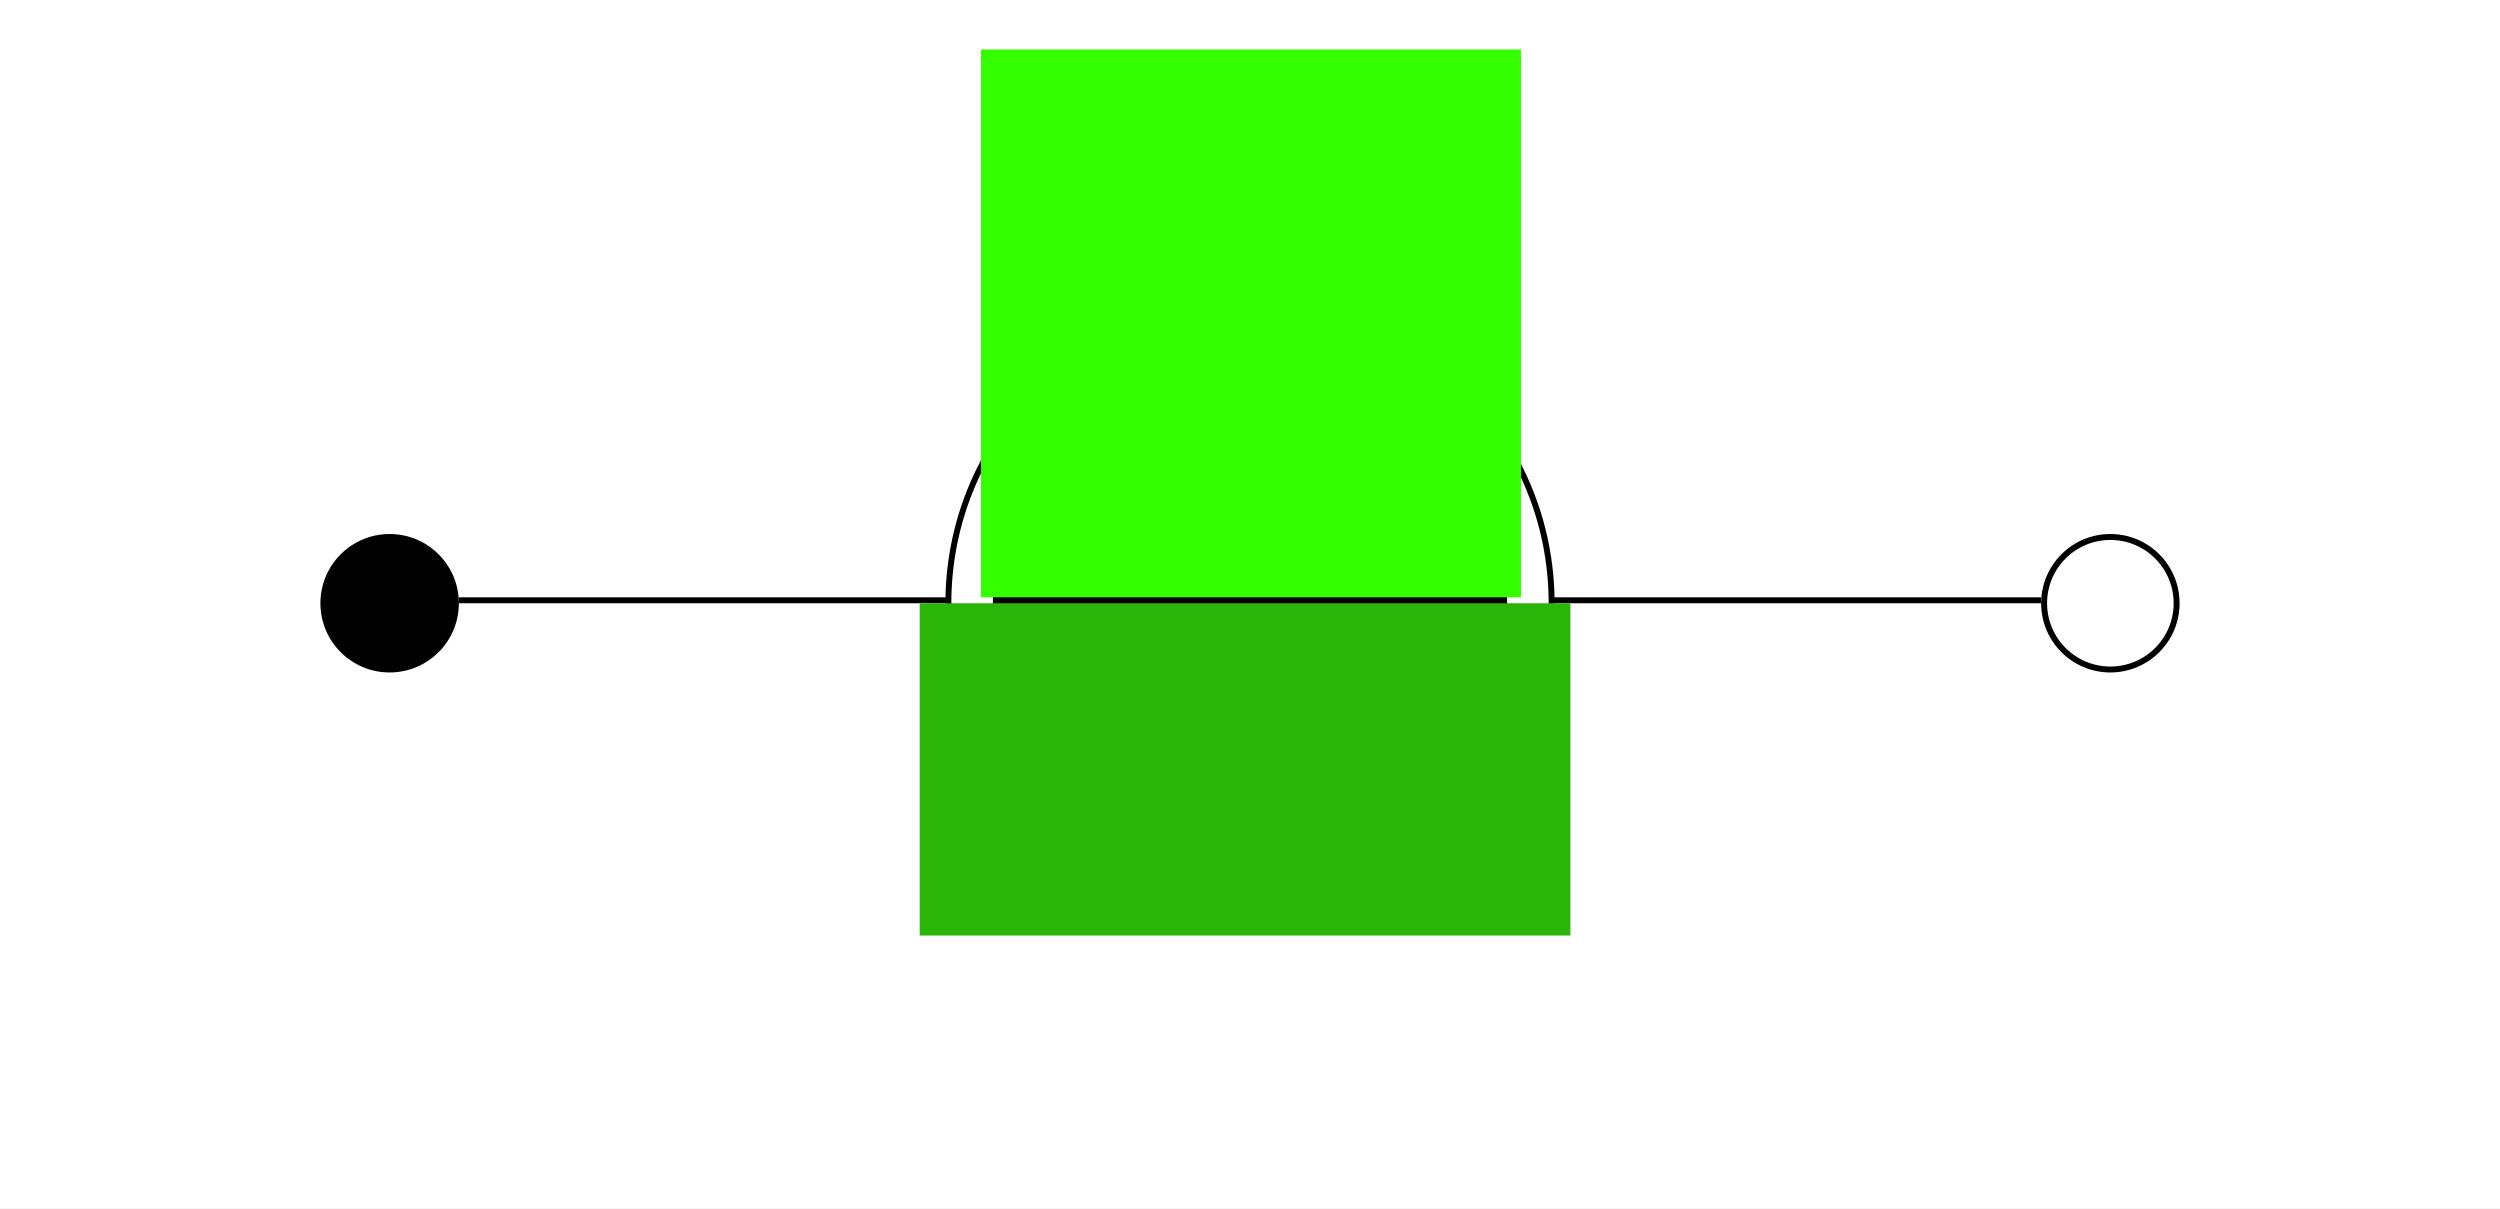
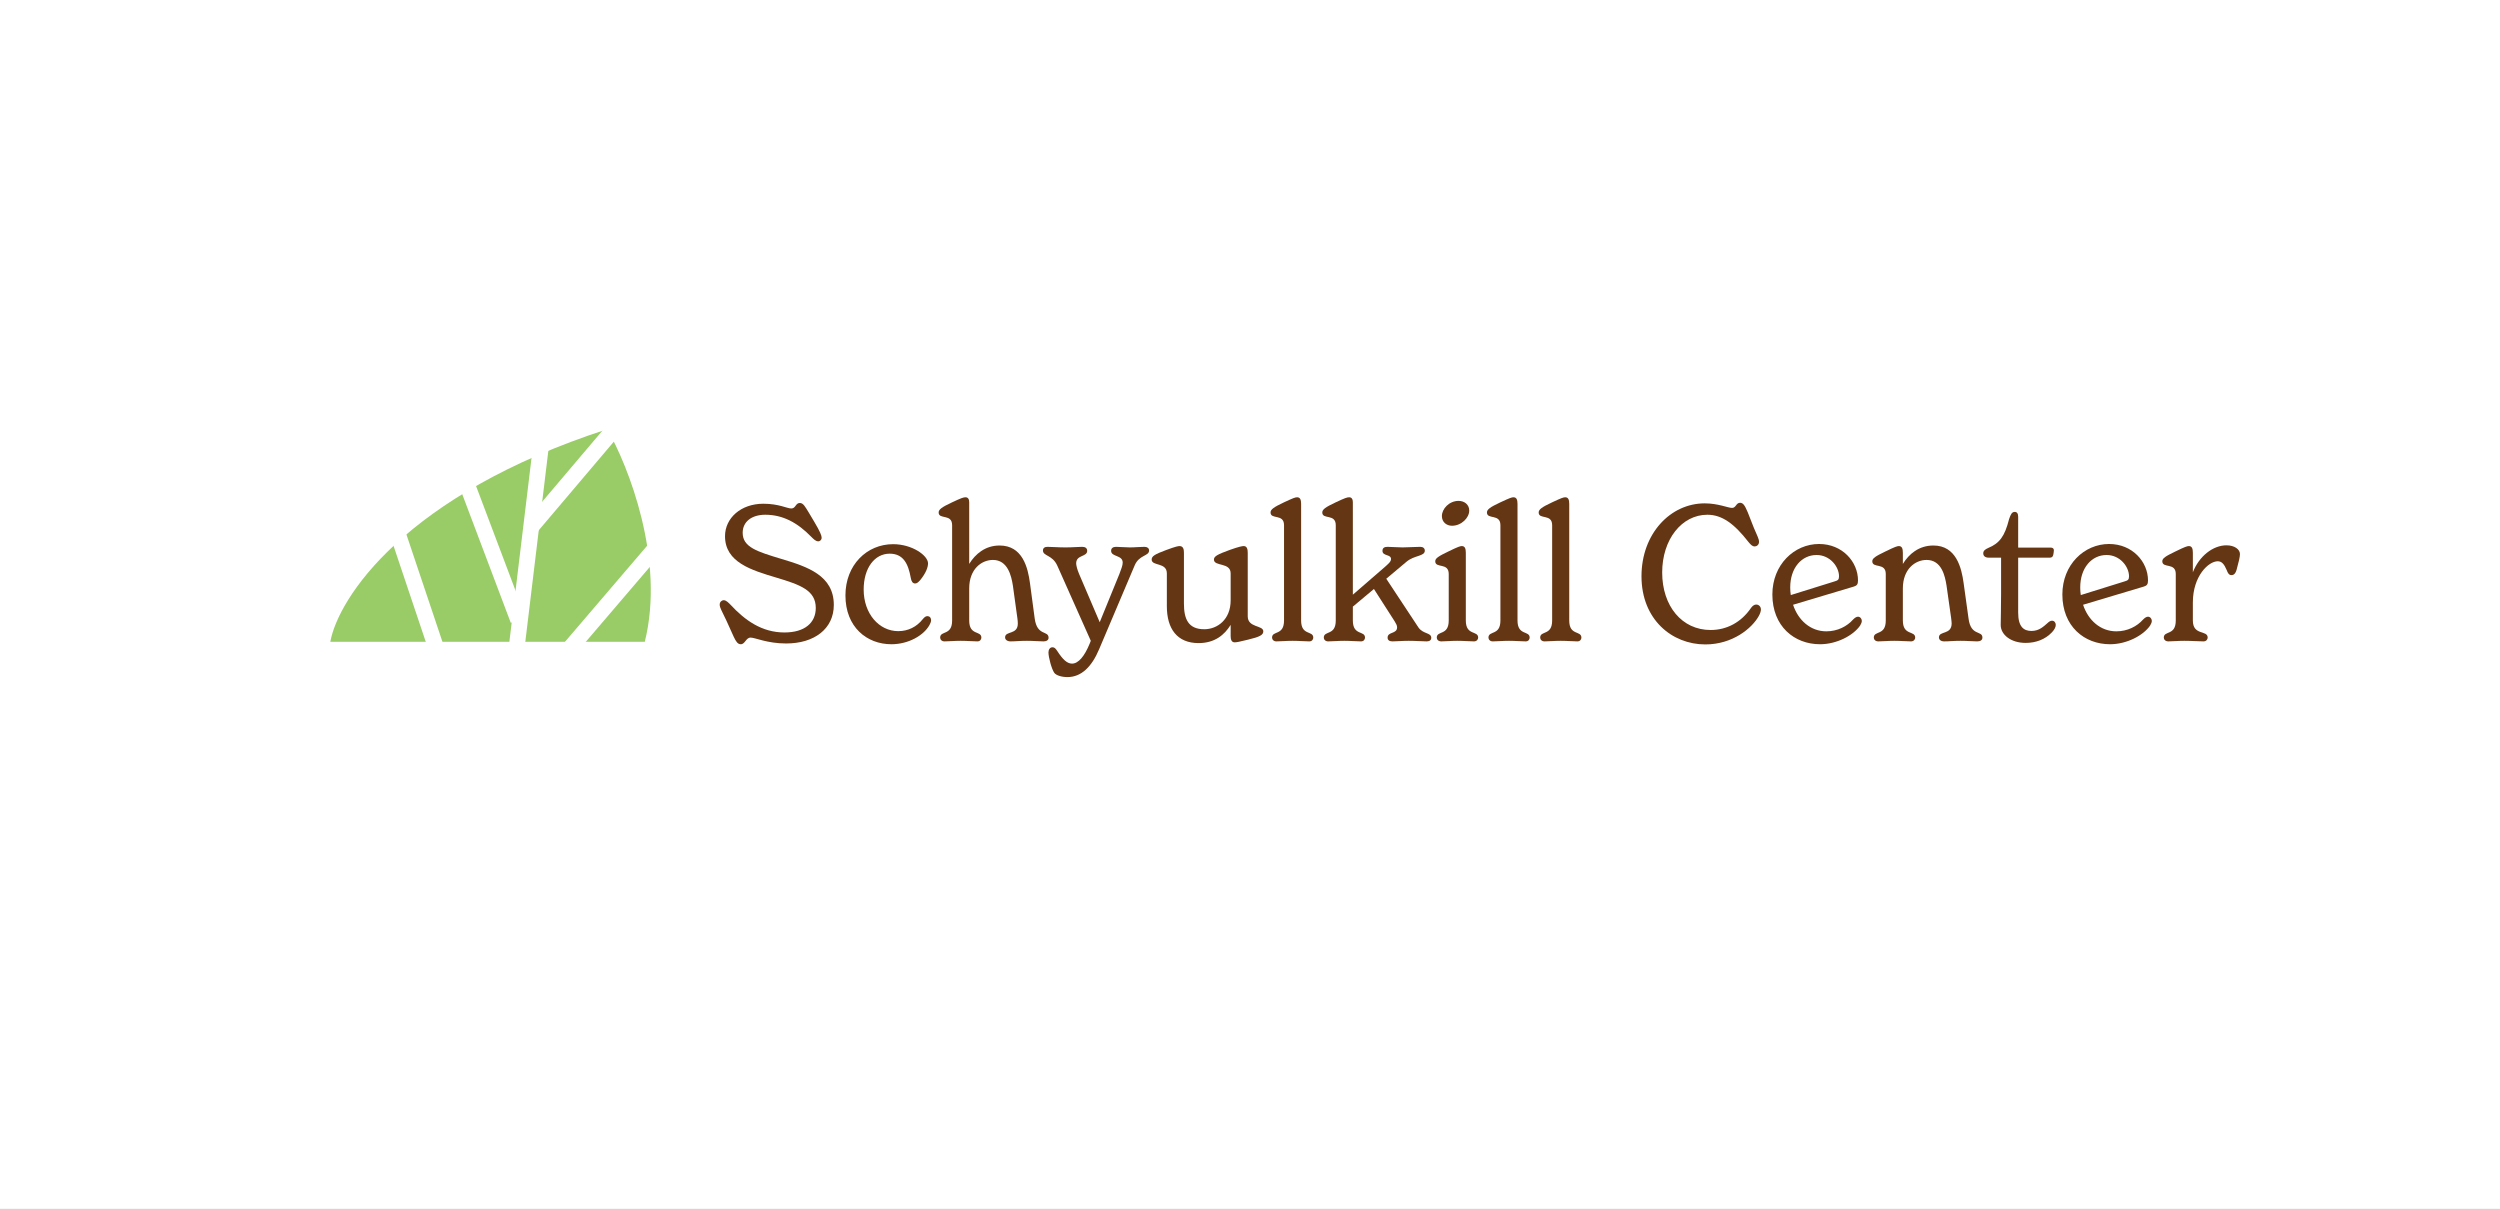
<svg xmlns="http://www.w3.org/2000/svg" width="1264" height="611" viewBox="0 0 1264 611" fill="none">
  <g id="line-animation">
    <rect width="1264" height="611" fill="white" />
-     <line id="center-line" x1="232" y1="303.5" x2="1032" y2="303.5" stroke="black" stroke-width="3" />
-     <circle id="left-ball" cx="197" cy="305" r="35" fill="black" />
-     <circle id="right-ball" cx="1067" cy="305" r="33.5" fill="white" stroke="black" stroke-width="3" />
-     <circle id="center-outline" cx="632" cy="305" r="152.5" fill="white" stroke="black" stroke-width="3" />
-     <circle id="center" cx="632" cy="305" r="130" fill="black" />
-     <rect id="top-clip" x="496" y="25" width="273" height="277" fill="#33FF00" />
-     <rect id="bottom-clip" x="465" y="305" width="329" height="168" fill="#2AB508" />
+     <path id="leaf" d="M307 217C204.6 250.2 171 302.5 167 324.5H326C336.4 282.9 317.667 235.5 307 217Z" fill="#99CC66" />
+     <path id="stems" d="M233.5 238L262 313.5M222 332L198 260.5M268.5 266.5L313 214M284.5 332L340.5 266.5" stroke="white" stroke-width="8" />
+     <path id="center" d="M273.5 225.5L260 337.5" stroke="white" stroke-width="8" />
+     <g id="Schyulkill Center">
+       <path d="M374.536 325.728C376.744 325.728 377.128 322.368 379.528 322.368C381.832 322.368 387.88 325.344 397.48 325.344C411.688 325.344 421.576 317.952 421.576 305.856C421.576 290.976 408.328 286.56 395.176 282.624C382.792 278.88 375.496 276.672 375.496 269.376C375.496 263.808 380.008 260.256 386.92 260.256C395.848 260.256 403.24 264.288 410.152 271.392C411.4 272.64 412.456 273.696 413.704 273.696C414.664 273.696 415.432 272.832 415.432 271.968C415.432 270.816 414.76 268.992 411.688 263.808L409 259.296C407.08 256.128 406.12 254.304 404.392 254.304C402.184 254.304 402.376 257.088 400.072 257.088C397.96 257.088 393.832 254.688 385.96 254.688C374.536 254.688 366.568 261.984 366.568 271.104C366.568 284.352 380.008 288.288 392.488 292.032C404.68 295.68 412.456 298.464 412.456 307.392C412.456 314.88 406.888 319.776 396.616 319.776C385.192 319.776 376.648 313.632 369.352 305.76C368.584 304.992 367.24 303.456 365.896 303.456C364.936 303.456 363.88 304.32 363.88 305.664C363.88 307.296 364.84 308.544 367.336 313.92L370.984 321.984C372.136 324.384 373 325.728 374.536 325.728Z" fill="#653614" />
+       <path d="M450.686 325.728C459.422 325.728 467.006 321.216 469.886 316.128C470.366 315.264 470.75 314.4 470.75 313.632C470.75 312.288 469.982 311.52 468.926 311.52C468.158 311.52 467.486 311.904 466.622 312.96C463.454 316.992 459.134 319.104 454.142 319.104C444.446 319.104 436.67 310.272 436.67 298.08C436.67 287.136 442.238 279.936 449.822 279.936C456.83 279.936 459.23 285.216 460.478 292.128C460.766 293.952 461.438 295.008 462.686 295.008C463.646 295.008 464.318 294.336 465.278 293.28C468.254 289.632 469.214 286.656 469.214 284.832C469.214 280.896 461.246 275.136 451.55 275.136C438.302 275.136 427.454 285.6 427.454 301.056C427.454 316.992 438.206 325.728 450.686 325.728Z" fill="#653614" />
+       <path d="M523.152 312.768L520.752 294.816C519.696 286.944 517.008 275.808 505.392 275.808C498.096 275.808 493.104 280.128 490.032 285.12V253.92C490.032 252.576 489.552 251.424 488.208 251.424C487.152 251.424 486.192 251.712 481.296 254.016C476.208 256.416 474.576 257.568 474.576 259.104C474.576 262.848 481.392 259.584 481.392 265.536V313.728C481.392 321.504 475.344 318.72 475.344 322.368C475.344 323.232 476.016 324.288 477.552 324.288C479.664 324.288 482.352 324 485.712 324C489.168 324 492.048 324.288 494.16 324.288C495.6 324.288 496.176 323.232 496.176 322.368C496.176 318.72 490.032 321.504 490.032 313.728V297.504C490.032 287.712 496.272 283.104 502.032 283.104C509.52 283.104 511.344 291.168 512.112 296.064L514.416 312.768C514.512 313.536 514.608 314.496 514.608 315.264C514.608 321.12 508.176 318.816 508.176 322.272C508.176 323.424 509.232 324.288 510.96 324.288C513.552 324.288 515.184 324 519.216 324C523.056 324 524.976 324.288 527.568 324.288C529.008 324.288 530.16 323.712 530.16 322.464C530.16 318.624 524.4 321.792 523.152 312.768Z" fill="#653614" />
+       <path d="M578.675 276.48C576.275 276.48 573.971 276.768 571.283 276.768C568.787 276.768 566.195 276.48 564.275 276.48C562.739 276.48 561.779 277.152 561.779 278.496C561.779 281.664 567.635 280.512 567.635 284.448C567.635 285.888 566.963 287.52 566.003 290.112L556.019 314.592L545.555 290.112C544.499 287.616 544.115 285.6 544.115 284.832C544.115 280.416 549.683 281.664 549.683 278.496C549.683 277.152 548.723 276.48 547.187 276.48C545.075 276.48 542.387 276.768 538.739 276.768C534.611 276.768 532.019 276.48 529.523 276.48C528.275 276.48 527.315 277.056 527.315 278.304C527.315 281.28 532.115 280.416 534.611 286.08L551.507 324L550.931 325.44C548.339 331.776 545.267 335.52 542.003 335.52C539.507 335.52 537.299 333.408 534.515 329.088C533.651 327.84 533.171 327.264 532.115 327.264C530.867 327.264 530.099 328.416 530.099 329.856C530.099 332.352 531.731 338.4 533.075 340.224C534.035 341.472 536.723 342.336 539.699 342.336C546.707 342.336 551.987 337.152 555.731 328.224L573.683 285.888C575.987 280.416 580.979 281.28 580.979 278.304C580.979 277.152 580.019 276.48 578.675 276.48Z" fill="#653614" />
+       <path d="M630.855 311.616V279.552C630.855 277.824 630.567 276.096 628.839 276.096C628.071 276.096 626.439 276.384 621.831 278.016C615.495 280.32 613.767 281.28 613.767 282.912C613.767 286.56 622.215 284.16 622.215 289.92V303.552C622.215 313.248 615.495 318.144 608.871 318.144C600.711 318.144 598.599 312.864 598.599 305.184V279.552C598.599 278.016 598.407 276.096 596.391 276.096C595.719 276.096 594.471 276.288 589.575 278.112C583.911 280.224 582.279 281.184 582.279 282.912C582.279 286.368 589.959 284.16 589.959 289.92V306.528C589.959 317.856 595.143 325.152 605.991 325.152C614.247 325.152 619.143 320.928 622.215 315.936V321.504C622.215 323.04 622.503 324.768 624.231 324.768C625.191 324.768 626.727 324.48 630.951 323.424C636.999 321.984 638.727 321.024 638.727 319.2C638.727 316.032 630.855 317.472 630.855 311.616Z" fill="#653614" />
+       <path d="M645.365 324.288C647.477 324.288 650.165 324 653.525 324C656.981 324 659.861 324.288 661.973 324.288C663.413 324.288 663.989 323.232 663.989 322.368C663.989 318.72 657.845 321.504 657.845 313.728V254.784C657.845 252.672 657.365 251.424 655.829 251.424C654.965 251.424 654.005 251.712 649.109 254.016C644.021 256.416 642.389 257.568 642.389 259.104C642.389 262.848 649.205 259.584 649.205 265.536V313.728C649.205 321.504 643.157 318.72 643.157 322.368C643.157 323.232 643.829 324.288 645.365 324.288Z" fill="#653614" />
+       <path d="M717.121 317.184L700.897 292.608L711.073 284.064C715.105 280.608 720.385 281.376 720.385 278.4C720.385 277.152 719.425 276.48 718.081 276.48C715.681 276.48 711.745 276.768 709.153 276.768C706.561 276.768 703.489 276.48 701.473 276.48C699.937 276.48 698.977 277.056 698.977 278.496C698.977 281.28 703.297 280.128 703.297 282.624C703.297 283.968 702.049 284.928 700.609 286.272L684.001 300.672V253.92C684.001 252.576 683.521 251.424 682.177 251.424C681.121 251.424 680.161 251.712 675.265 254.016C670.177 256.416 668.545 257.568 668.545 259.104C668.545 262.848 675.361 259.584 675.361 265.536V313.728C675.361 321.504 669.313 318.72 669.313 322.368C669.313 323.232 669.985 324.288 671.521 324.288C673.633 324.288 676.321 324 679.681 324C683.137 324 686.017 324.288 688.129 324.288C689.569 324.288 690.145 323.232 690.145 322.368C690.145 318.72 684.001 321.504 684.001 313.728V306.72L694.657 297.792L705.121 314.112C705.889 315.36 706.369 316.224 706.369 317.184C706.369 320.64 701.569 319.296 701.569 322.368C701.569 323.712 702.529 324.288 704.065 324.288C706.177 324.288 708.577 324 712.225 324C716.257 324 718.849 324.288 721.345 324.288C722.689 324.288 723.649 323.712 723.649 322.464C723.649 319.776 719.425 320.64 717.121 317.184Z" fill="#653614" />
+       <path d="M734.109 265.824C738.909 265.824 742.845 261.792 742.845 258.144C742.845 255.072 740.349 253.248 737.469 253.248C732.669 253.248 729.021 257.28 729.021 260.928C729.021 264.096 731.517 265.824 734.109 265.824ZM728.733 324.288C730.749 324.288 733.437 324 736.797 324C740.253 324 743.133 324.288 745.245 324.288C746.685 324.288 747.357 323.232 747.357 322.368C747.357 318.72 741.117 321.504 741.117 313.728V279.456C741.117 277.344 740.637 276.096 739.101 276.096C738.333 276.096 737.277 276.384 732.381 278.784C727.389 281.184 725.661 282.24 725.661 283.776C725.661 287.52 732.477 284.256 732.477 290.208V313.728C732.477 321.504 726.429 318.72 726.429 322.368C726.429 323.232 727.101 324.288 728.733 324.288Z" fill="#653614" />
+       <path d="M754.771 324.288C756.883 324.288 759.571 324 762.931 324C766.387 324 769.267 324.288 771.379 324.288C772.819 324.288 773.395 323.232 773.395 322.368C773.395 318.72 767.251 321.504 767.251 313.728V254.784C767.251 252.672 766.771 251.424 765.235 251.424C764.371 251.424 763.411 251.712 758.515 254.016C753.427 256.416 751.795 257.568 751.795 259.104C751.795 262.848 758.611 259.584 758.611 265.536V313.728C758.611 321.504 752.563 318.72 752.563 322.368C752.563 323.232 753.235 324.288 754.771 324.288Z" fill="#653614" />
+       <path d="M780.927 324.288C783.039 324.288 785.727 324 789.087 324C792.543 324 795.423 324.288 797.535 324.288C798.975 324.288 799.551 323.232 799.551 322.368C799.551 318.72 793.407 321.504 793.407 313.728V254.784C793.407 252.672 792.927 251.424 791.391 251.424C790.527 251.424 789.567 251.712 784.671 254.016C779.583 256.416 777.951 257.568 777.951 259.104C777.951 262.848 784.767 259.584 784.767 265.536V313.728C784.767 321.504 778.719 318.72 778.719 322.368C778.719 323.232 779.391 324.288 780.927 324.288Z" fill="#653614" />
+       <path d="M862.192 325.824C876.016 325.824 885.808 317.664 889.264 311.424C889.936 310.176 890.32 309.024 890.32 308.16C890.32 306.624 889.168 305.664 888.016 305.664C886.576 305.664 885.808 306.72 885.232 307.488C880.336 314.592 873.136 318.528 864.88 318.528C850.384 318.528 840.4 306.432 840.4 289.44C840.4 272.736 850.288 260.256 863.248 260.256C870.736 260.256 876.88 264.864 883.984 273.984C885.232 275.52 886.096 276.288 887.152 276.288C888.112 276.288 889.36 275.52 889.36 273.984C889.36 272.352 888.496 271.104 886.672 266.688L883.696 259.104C882.16 255.456 881.296 254.208 879.76 254.208C877.744 254.208 877.744 256.8 875.728 256.8C873.712 256.8 868.624 254.496 861.904 254.496C844.528 254.496 829.936 269.856 829.936 291.36C829.936 313.248 845.392 325.824 862.192 325.824Z" fill="#653614" />
+       <path d="M939.404 311.808C938.636 311.808 937.868 312.288 936.908 313.248C933.836 316.704 929.036 319.2 923.372 319.2C915.404 319.2 909.164 313.632 906.572 305.76L937.388 296.544C938.828 296.064 939.404 295.488 939.404 293.472C939.404 284.064 931.532 275.04 919.724 275.04C907.148 275.04 896.108 285.504 896.108 300.576C896.108 316.608 907.148 325.728 920.204 325.728C928.556 325.728 936.908 321.408 940.46 316.32C941.036 315.36 941.324 314.592 941.324 314.016C941.324 312.768 940.46 311.808 939.404 311.808ZM918.476 280.608C925.292 280.608 929.804 286.56 929.804 291.36C929.804 292.992 929.324 293.472 927.596 293.952L905.42 300.864C905.228 299.616 905.132 298.368 905.132 297.024C905.132 287.136 910.892 280.608 918.476 280.608Z" fill="#653614" />
+       <path d="M995.302 312.768L992.806 294.816C991.75 286.944 988.966 275.808 977.542 275.808C970.15 275.808 965.158 280.128 962.086 285.12V279.456C962.086 277.344 961.606 276.096 960.07 276.096C959.302 276.096 958.246 276.384 953.35 278.784C948.358 281.184 946.63 282.24 946.63 283.776C946.63 287.52 953.446 284.256 953.446 290.208V313.728C953.446 321.504 947.398 318.72 947.398 322.368C947.398 323.232 948.07 324.288 949.702 324.288C951.718 324.288 954.406 324 957.766 324C961.222 324 964.102 324.288 966.214 324.288C967.654 324.288 968.326 323.232 968.326 322.368C968.326 318.72 962.086 321.504 962.086 313.728V297.504C962.086 287.712 968.326 283.104 974.086 283.104C981.67 283.104 983.398 291.168 984.166 296.064L986.47 312.288C986.566 313.248 986.758 314.4 986.758 315.168C986.758 321.12 980.326 318.816 980.326 322.272C980.326 323.424 981.286 324.288 983.014 324.288C985.606 324.288 987.334 324 991.27 324C995.11 324 997.126 324.288 999.622 324.288C1001.16 324.288 1002.31 323.712 1002.31 322.368C1002.31 318.624 996.454 321.792 995.302 312.768Z" fill="#653614" />
+       <path d="M1037.48 313.824C1036.62 313.824 1035.75 314.496 1035.18 315.072C1033.26 316.704 1031.05 319.008 1027.11 319.008C1023.18 319.008 1020.39 316.896 1020.39 309.792V281.952H1036.43C1037.39 281.952 1037.96 281.472 1038.15 280.416C1038.25 279.84 1038.44 278.88 1038.44 278.208C1038.44 277.344 1037.87 276.864 1036.81 276.864H1020.39V261.312C1020.39 259.584 1019.72 258.816 1018.67 258.816C1017.23 258.816 1016.65 259.968 1015.79 262.464C1013.58 271.2 1010.99 274.656 1005.23 277.056C1003.69 277.728 1002.73 278.496 1002.73 279.744C1002.73 281.184 1003.79 281.952 1005.51 281.952H1011.75V300C1011.75 306.624 1011.56 314.016 1011.56 316.032C1011.56 320.928 1016.75 325.056 1024.14 325.056C1029.32 325.056 1034.03 323.328 1037.48 319.68C1038.73 318.336 1039.4 317.088 1039.4 315.936C1039.4 314.784 1038.63 313.824 1037.48 313.824Z" fill="#653614" />
+       <path d="M1086.03 311.808C1085.26 311.808 1084.49 312.288 1083.53 313.248C1080.46 316.704 1075.66 319.2 1070 319.2C1062.03 319.2 1055.79 313.632 1053.2 305.76L1084.01 296.544C1085.45 296.064 1086.03 295.488 1086.03 293.472C1086.03 284.064 1078.16 275.04 1066.35 275.04C1053.77 275.04 1042.73 285.504 1042.73 300.576C1042.73 316.608 1053.77 325.728 1066.83 325.728C1075.18 325.728 1083.53 321.408 1087.08 316.32C1087.66 315.36 1087.95 314.592 1087.95 314.016C1087.95 312.768 1087.08 311.808 1086.03 311.808ZM1065.1 280.608C1071.92 280.608 1076.43 286.56 1076.43 291.36C1076.43 292.992 1075.95 293.472 1074.22 293.952L1052.04 300.864C1051.85 299.616 1051.76 298.368 1051.76 297.024C1051.76 287.136 1057.52 280.608 1065.1 280.608Z" fill="#653614" />
+       <path d="M1125.7 275.712C1118.89 275.712 1111.88 281.184 1108.71 289.344V279.456C1108.71 277.344 1108.23 276.096 1106.7 276.096C1105.93 276.096 1104.87 276.384 1099.97 278.784C1094.98 281.184 1093.26 282.24 1093.26 283.776C1093.26 287.52 1100.07 284.256 1100.07 290.208V313.728C1100.07 321.504 1094.02 318.72 1094.02 322.368C1094.02 323.232 1094.7 324.288 1096.33 324.288C1098.34 324.288 1101.03 324 1104.39 324C1108.33 324 1111.69 324.288 1114.09 324.288C1115.53 324.288 1116.2 323.232 1116.2 322.368C1116.2 318.432 1108.71 321.504 1108.71 313.728V304.608C1108.71 291.168 1116.68 283.776 1121.29 283.776C1123.3 283.776 1124.55 285.216 1125.8 288.192C1126.38 289.728 1126.95 290.784 1128.2 290.784C1129.54 290.784 1130.31 289.824 1130.79 288.192C1131.94 283.968 1132.52 281.568 1132.52 280.128C1132.52 277.728 1129.74 275.712 1125.7 275.712Z" fill="#653614" />
+     </g>
+     <rect id="clippath" x="146" y="325" width="215" height="94" fill="white" />
  </g>
</svg>
